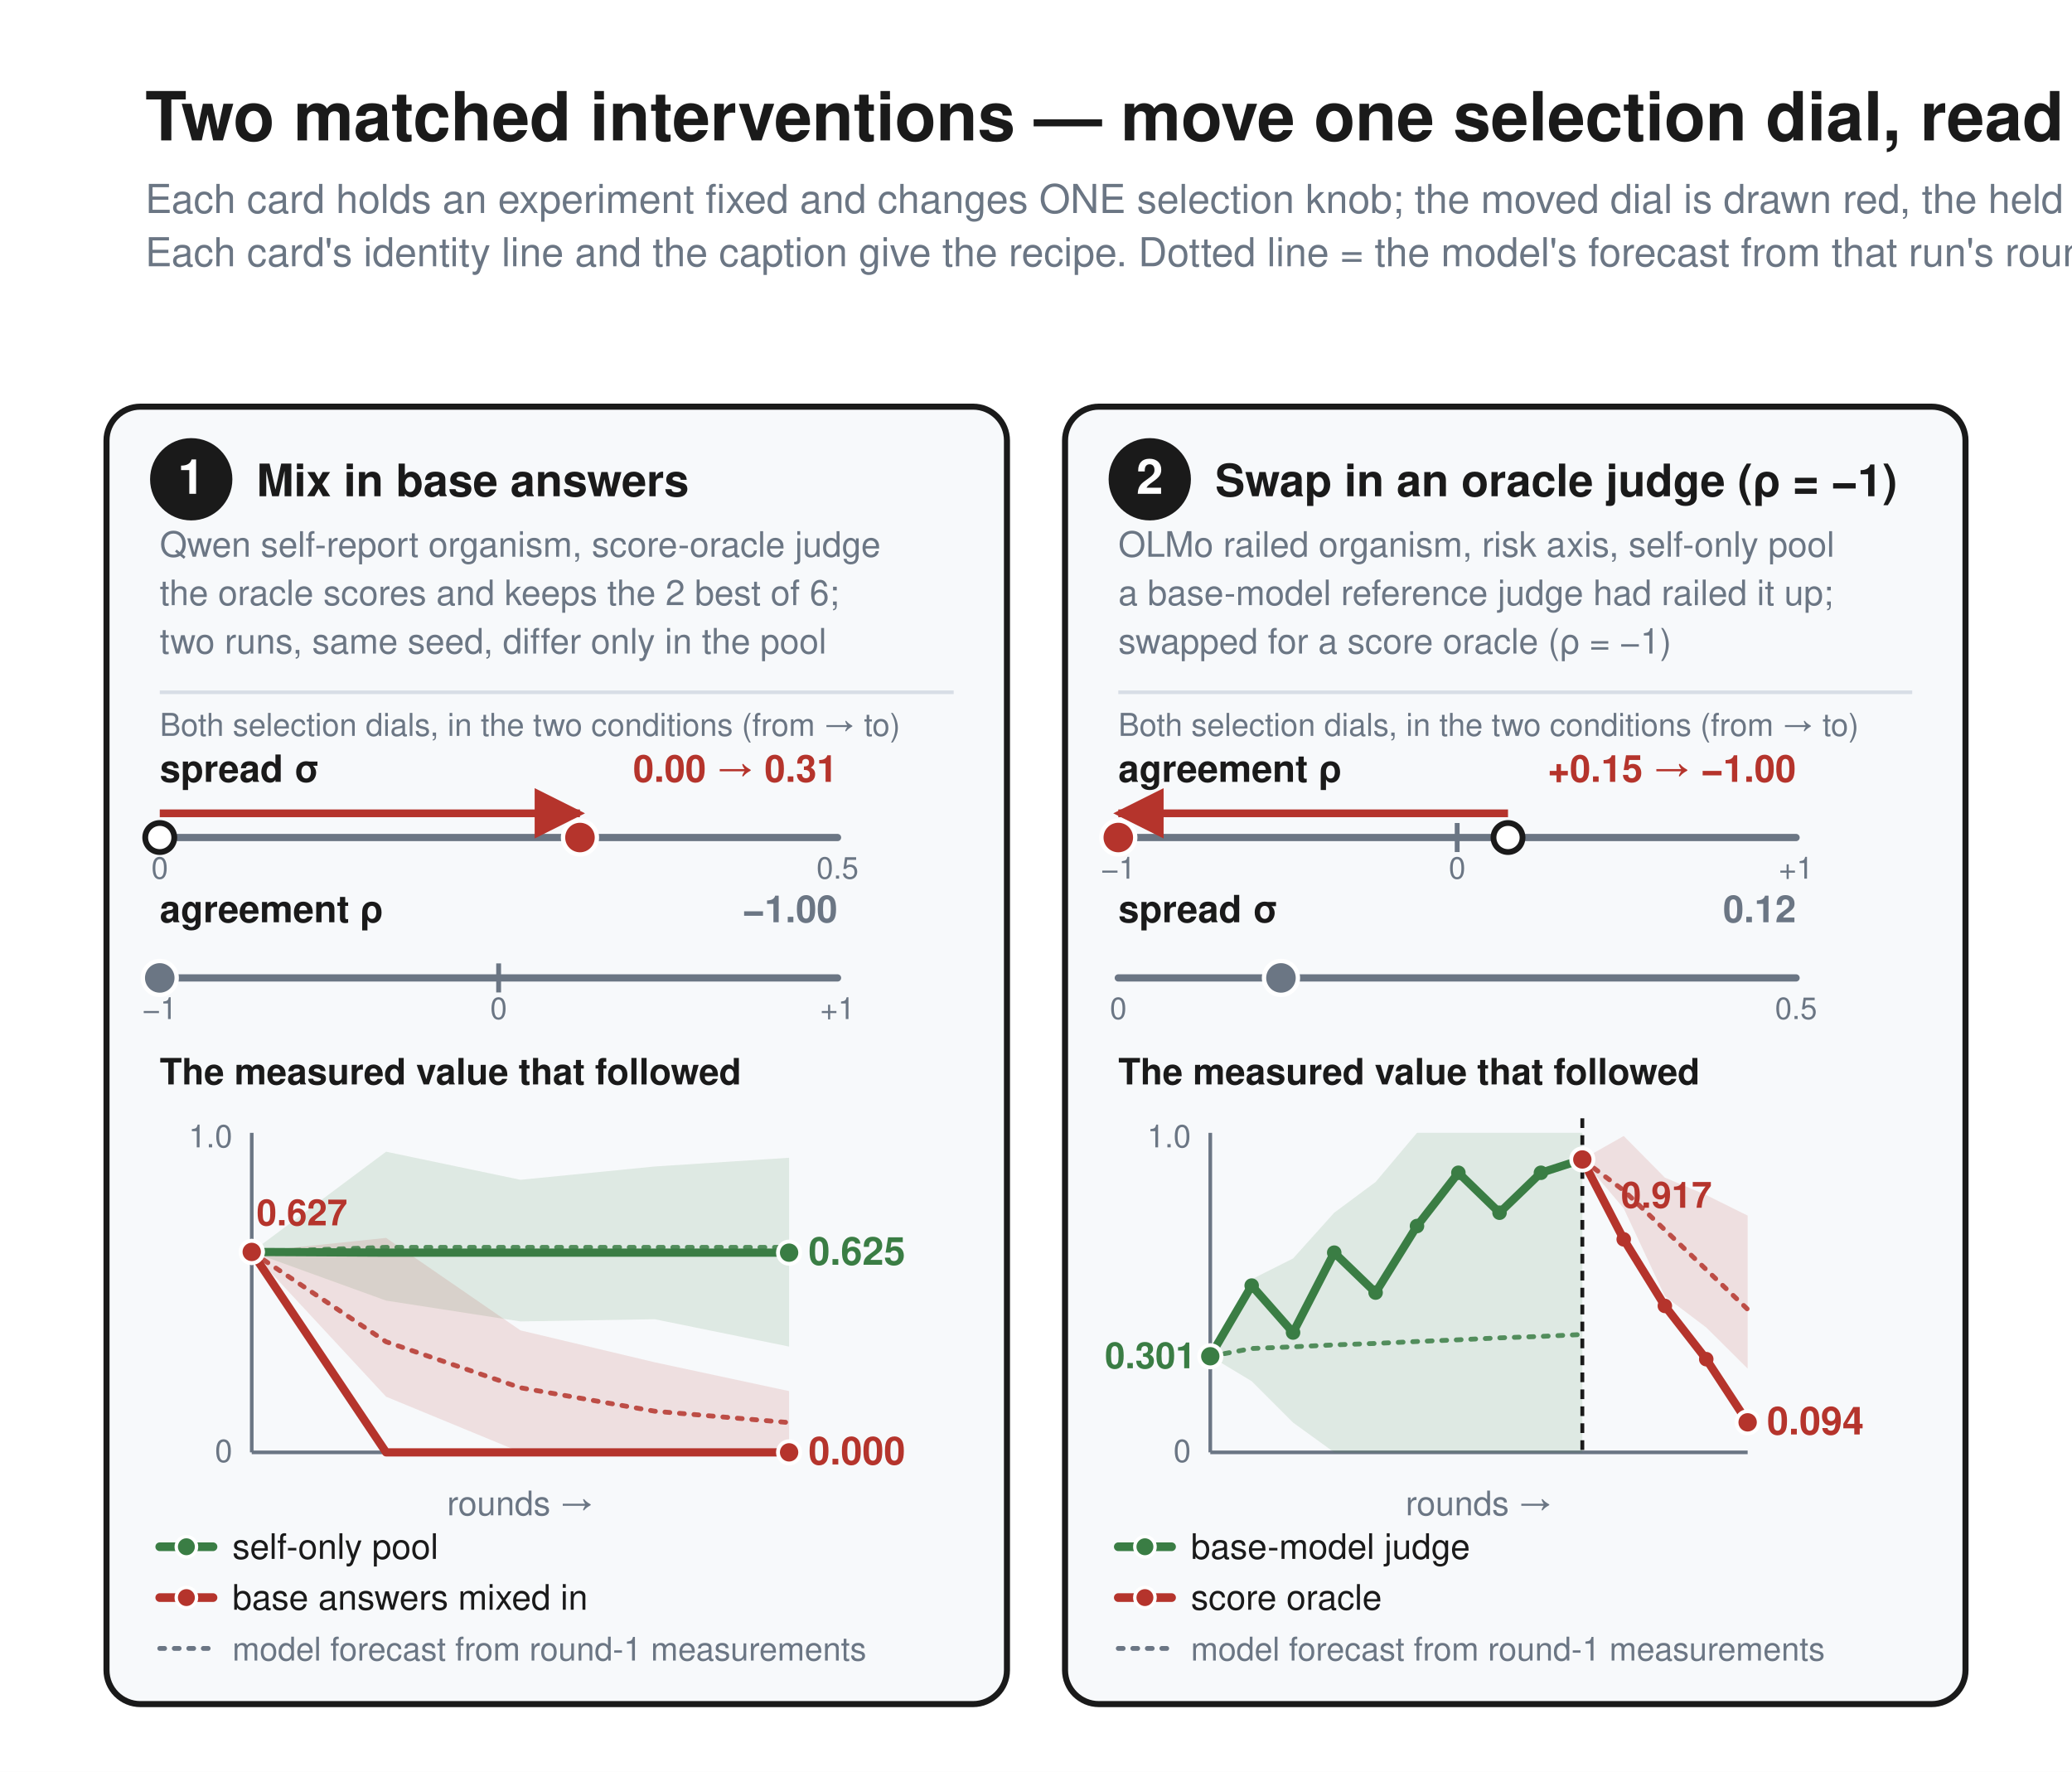
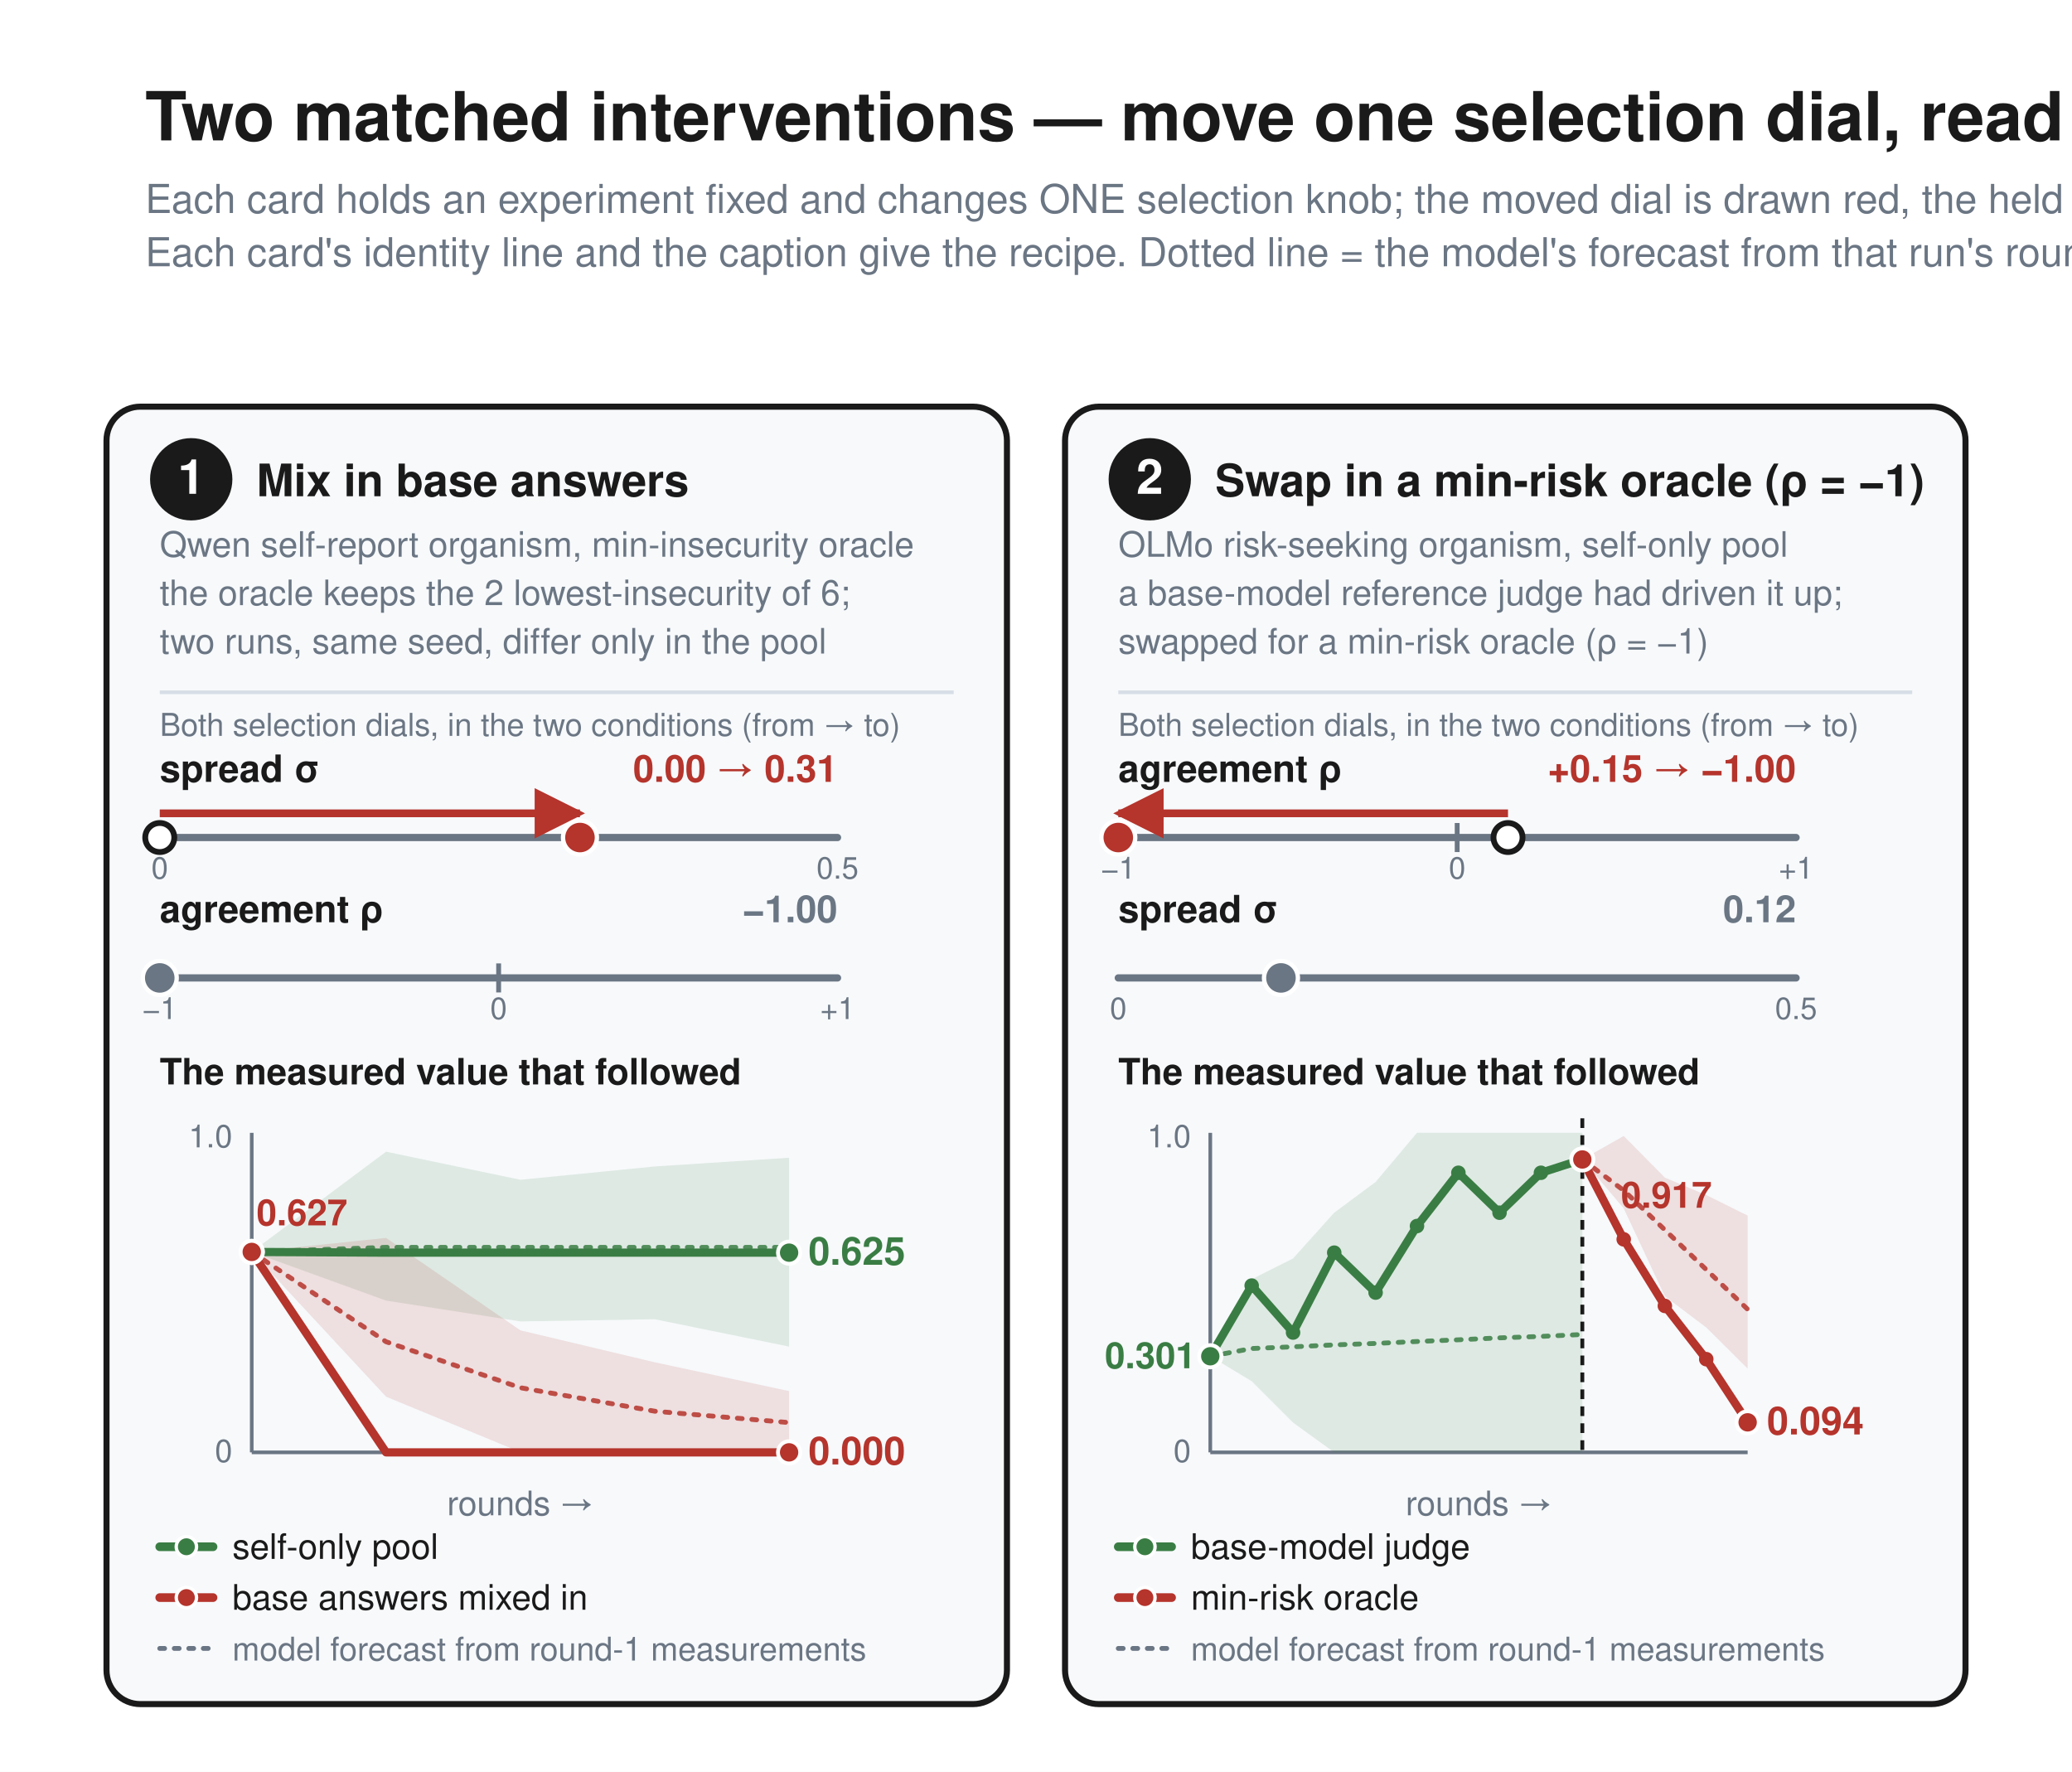
<svg xmlns="http://www.w3.org/2000/svg" viewBox="0 0 856 732" font-family="Helvetica, Arial, sans-serif">
  <rect width="856" height="732" fill="white" />
  <defs>
    <marker id="arr" viewBox="0 0 10 10" refX="9" refY="5" markerWidth="6" markerHeight="6" orient="auto-start-reverse">
      <path d="M 0 0 L 10 5 L 0 10 z" fill="#1a1a1a" />
    </marker>
    <marker id="arrR" viewBox="0 0 10 10" refX="9" refY="5" markerWidth="6.5" markerHeight="6.5" orient="auto-start-reverse">
      <path d="M 0 0 L 10 5 L 0 10 z" fill="#b5342c" />
    </marker>
    <marker id="arrK" viewBox="0 0 10 10" refX="9" refY="5" markerWidth="6.5" markerHeight="6.5" orient="auto-start-reverse">
      <path d="M 0 0 L 10 5 L 0 10 z" fill="#1a1a1a" />
    </marker>
    <marker id="arrG" viewBox="0 0 10 10" refX="9" refY="5" markerWidth="6" markerHeight="6" orient="auto-start-reverse">
      <path d="M 0 0 L 10 5 L 0 10 z" fill="#6b7684" />
    </marker>
  </defs>
  <text x="60" y="58" font-family="Helvetica, Arial, sans-serif" font-size="28" fill="#1a1a1a" font-weight="bold" text-anchor="start">Two matched interventions — move one selection dial, read the value that follows</text>
  <text x="60" y="88" font-family="Helvetica, Arial, sans-serif" font-size="16.5" fill="#6b7684" font-weight="normal" text-anchor="start">Each card holds an experiment fixed and changes ONE selection knob; the moved dial is drawn red, the held dial gray.</text>
  <text x="60" y="110" font-family="Helvetica, Arial, sans-serif" font-size="16.5" fill="#6b7684" font-weight="normal" text-anchor="start">Each card's identity line and the caption give the recipe. Dotted line = the model's forecast from that run's round-1 measurements; shaded band = its 80% range.</text>
  <rect x="44" y="168" width="372" height="536" rx="14" fill="#f7f9fb" stroke="#1a1a1a" stroke-width="2.5" />
  <circle cx="79" cy="198" r="17" fill="#1a1a1a" />
  <text x="79" y="204" font-family="Helvetica, Arial, sans-serif" font-size="20" fill="white" font-weight="bold" text-anchor="middle">1</text>
  <text x="106" y="205" font-family="Helvetica, Arial, sans-serif" font-size="18.5" fill="#1a1a1a" font-weight="bold" text-anchor="start">Mix in base answers</text>
-   <text x="66" y="230" font-family="Helvetica, Arial, sans-serif" font-size="14.5" fill="#6b7684" font-weight="normal" text-anchor="start">Qwen self-report organism, score-oracle judge</text>
-   <text x="66" y="250" font-family="Helvetica, Arial, sans-serif" font-size="14.5" fill="#6b7684" font-weight="normal" text-anchor="start">the oracle scores and keeps the 2 best of 6;</text>
+   <text x="66" y="230" font-family="Helvetica, Arial, sans-serif" font-size="14.5" fill="#6b7684" font-weight="normal" text-anchor="start">Qwen self-report organism, min-insecurity oracle</text>
+   <text x="66" y="250" font-family="Helvetica, Arial, sans-serif" font-size="14.5" fill="#6b7684" font-weight="normal" text-anchor="start">the oracle keeps the 2 lowest-insecurity of 6;</text>
  <text x="66" y="270" font-family="Helvetica, Arial, sans-serif" font-size="14.5" fill="#6b7684" font-weight="normal" text-anchor="start">two runs, same seed, differ only in the pool</text>
  <line x1="66" y1="286" x2="394" y2="286" stroke="#d8dee6" stroke-width="1.5" />
  <text x="66" y="304" font-family="Helvetica, Arial, sans-serif" font-size="13" fill="#6b7684" font-weight="normal" text-anchor="start">Both selection dials, in the two conditions (from → to)</text>
  <text x="66" y="323" font-family="Helvetica, Arial, sans-serif" font-size="15.5" fill="#1a1a1a" font-weight="bold" text-anchor="start">spread σ</text>
  <text x="346" y="323" font-family="Helvetica, Arial, sans-serif" font-size="15.5" fill="#b5342c" font-weight="bold" text-anchor="end">0.00 → 0.31</text>
  <line x1="66" y1="346" x2="346" y2="346" stroke="#6b7684" stroke-width="3" stroke-linecap="round" />
  <text x="66" y="363" font-family="Helvetica, Arial, sans-serif" font-size="12.5" fill="#6b7684" font-weight="normal" text-anchor="middle">0</text>
  <text x="346" y="363" font-family="Helvetica, Arial, sans-serif" font-size="12.5" fill="#6b7684" font-weight="normal" text-anchor="middle">0.5</text>
  <line x1="66.0" y1="336" x2="239.6" y2="336" stroke="#b5342c" stroke-width="3.2" marker-end="url(#arrR)" />
  <circle cx="66.0" cy="346" r="6" fill="white" stroke="#1a1a1a" stroke-width="2.4" />
  <circle cx="239.6" cy="346" r="7" fill="#b5342c" stroke="white" stroke-width="1.8" />
  <text x="66" y="381" font-family="Helvetica, Arial, sans-serif" font-size="15.5" fill="#1a1a1a" font-weight="bold" text-anchor="start">agreement ρ</text>
  <text x="346" y="381" font-family="Helvetica, Arial, sans-serif" font-size="15.5" fill="#6b7684" font-weight="bold" text-anchor="end">−1.00</text>
  <line x1="66" y1="404" x2="346" y2="404" stroke="#6b7684" stroke-width="3" stroke-linecap="round" />
  <line x1="206.0" y1="398" x2="206.0" y2="410" stroke="#6b7684" stroke-width="2" />
  <text x="66" y="421" font-family="Helvetica, Arial, sans-serif" font-size="12.5" fill="#6b7684" font-weight="normal" text-anchor="middle">−1</text>
  <text x="206.0" y="421" font-family="Helvetica, Arial, sans-serif" font-size="12.5" fill="#6b7684" font-weight="normal" text-anchor="middle">0</text>
  <text x="346" y="421" font-family="Helvetica, Arial, sans-serif" font-size="12.5" fill="#6b7684" font-weight="normal" text-anchor="middle">+1</text>
  <circle cx="66.0" cy="404" r="7" fill="#6b7684" stroke="white" stroke-width="1.8" />
  <text x="66" y="448" font-family="Helvetica, Arial, sans-serif" font-size="15" fill="#1a1a1a" font-weight="bold" text-anchor="start">The measured value that followed</text>
  <polygon points="104.0,517.2 159.5,475.8 215.0,487.4 270.5,481.9 326.0,478.3 326.0,556.3 270.5,545.0 215.0,545.9 159.5,537.3 104.0,517.2" fill="#3a7d44" fill-opacity="0.13" />
  <polygon points="104.0,517.2 159.5,511.4 215.0,549.6 270.5,562.8 326.0,574.7 326.0,600.0 270.5,600.0 215.0,599.9 159.5,577.0 104.0,517.2" fill="#b5342c" fill-opacity="0.13" />
  <polyline points="104.0,517.2 159.5,515.3 215.0,515.3 270.5,515.3 326.0,515.3" fill="none" stroke="#3a7d44" stroke-width="2" stroke-dasharray="2 4" stroke-linecap="round" stroke-opacity="0.85" />
  <polyline points="104.0,517.2 159.5,554.3 215.0,573.3 270.5,583.0 326.0,587.7" fill="none" stroke="#b5342c" stroke-width="2" stroke-dasharray="2 4" stroke-linecap="round" stroke-opacity="0.85" />
  <line x1="104" y1="600" x2="326" y2="600" stroke="#6b7684" stroke-width="1.5" />
  <line x1="104" y1="468" x2="104" y2="600" stroke="#6b7684" stroke-width="1.5" />
  <text x="96" y="474" font-family="Helvetica, Arial, sans-serif" font-size="13" fill="#6b7684" font-weight="normal" text-anchor="end">1.0</text>
  <text x="96" y="604" font-family="Helvetica, Arial, sans-serif" font-size="13" fill="#6b7684" font-weight="normal" text-anchor="end">0</text>
  <polyline points="104.0,517.2 159.5,517.5 215.0,517.5 270.5,517.5 326.0,517.5" fill="none" stroke="#3a7d44" stroke-width="3.4" stroke-linejoin="round" stroke-linecap="round" />
  <circle cx="104.0" cy="517.2" r="4.6" fill="#3a7d44" stroke="white" stroke-width="1.6" />
  <circle cx="326.0" cy="517.5" r="4.6" fill="#3a7d44" stroke="white" stroke-width="1.6" />
  <text x="334.0" y="522.5" font-family="Helvetica, Arial, sans-serif" font-size="16" fill="#3a7d44" font-weight="bold" text-anchor="start">0.625</text>
  <polyline points="104.0,517.2 159.5,600.0 215.0,600.0 270.5,600.0 326.0,600.0" fill="none" stroke="#b5342c" stroke-width="3.4" stroke-linejoin="round" stroke-linecap="round" />
  <circle cx="104.0" cy="517.2" r="4.6" fill="#b5342c" stroke="white" stroke-width="1.6" />
  <circle cx="326.0" cy="600.0" r="4.6" fill="#b5342c" stroke="white" stroke-width="1.6" />
  <text x="106.0" y="506.236" font-family="Helvetica, Arial, sans-serif" font-size="15" fill="#b5342c" font-weight="bold" text-anchor="start">0.627</text>
  <text x="334.0" y="605.0" font-family="Helvetica, Arial, sans-serif" font-size="16" fill="#b5342c" font-weight="bold" text-anchor="start">0.000</text>
  <text x="215.0" y="626" font-family="Helvetica, Arial, sans-serif" font-size="14" fill="#6b7684" font-weight="normal" text-anchor="middle">rounds →</text>
  <line x1="66" y1="639" x2="88" y2="639" stroke="#3a7d44" stroke-width="3.6" stroke-linecap="round" />
  <circle cx="77" cy="639" r="4.2" fill="#3a7d44" stroke="white" stroke-width="1.4" />
  <text x="96" y="644" font-family="Helvetica, Arial, sans-serif" font-size="14.5" fill="#1a1a1a" font-weight="normal" text-anchor="start">self-only pool</text>
  <line x1="66" y1="660" x2="88" y2="660" stroke="#b5342c" stroke-width="3.6" stroke-linecap="round" />
  <circle cx="77" cy="660" r="4.2" fill="#b5342c" stroke="white" stroke-width="1.4" />
  <text x="96" y="665" font-family="Helvetica, Arial, sans-serif" font-size="14.5" fill="#1a1a1a" font-weight="normal" text-anchor="start">base answers mixed in</text>
  <line x1="66" y1="681" x2="88" y2="681" stroke="#6b7684" stroke-width="2" stroke-dasharray="2 4" stroke-linecap="round" />
  <text x="96" y="686" font-family="Helvetica, Arial, sans-serif" font-size="13.5" fill="#6b7684" font-weight="normal" text-anchor="start">model forecast from round-1 measurements</text>
  <rect x="440" y="168" width="372" height="536" rx="14" fill="#f7f9fb" stroke="#1a1a1a" stroke-width="2.5" />
  <circle cx="475" cy="198" r="17" fill="#1a1a1a" />
  <text x="475" y="204" font-family="Helvetica, Arial, sans-serif" font-size="20" fill="white" font-weight="bold" text-anchor="middle">2</text>
-   <text x="502" y="205" font-family="Helvetica, Arial, sans-serif" font-size="18.5" fill="#1a1a1a" font-weight="bold" text-anchor="start">Swap in an oracle judge (ρ = −1)</text>
-   <text x="462" y="230" font-family="Helvetica, Arial, sans-serif" font-size="14.5" fill="#6b7684" font-weight="normal" text-anchor="start">OLMo railed organism, risk axis, self-only pool</text>
-   <text x="462" y="250" font-family="Helvetica, Arial, sans-serif" font-size="14.5" fill="#6b7684" font-weight="normal" text-anchor="start">a base-model reference judge had railed it up;</text>
-   <text x="462" y="270" font-family="Helvetica, Arial, sans-serif" font-size="14.5" fill="#6b7684" font-weight="normal" text-anchor="start">swapped for a score oracle (ρ = −1)</text>
+   <text x="502" y="205" font-family="Helvetica, Arial, sans-serif" font-size="18.5" fill="#1a1a1a" font-weight="bold" text-anchor="start">Swap in a min-risk oracle (ρ = −1)</text>
+   <text x="462" y="230" font-family="Helvetica, Arial, sans-serif" font-size="14.5" fill="#6b7684" font-weight="normal" text-anchor="start">OLMo risk-seeking organism, self-only pool</text>
+   <text x="462" y="250" font-family="Helvetica, Arial, sans-serif" font-size="14.5" fill="#6b7684" font-weight="normal" text-anchor="start">a base-model reference judge had driven it up;</text>
+   <text x="462" y="270" font-family="Helvetica, Arial, sans-serif" font-size="14.5" fill="#6b7684" font-weight="normal" text-anchor="start">swapped for a min-risk oracle (ρ = −1)</text>
  <line x1="462" y1="286" x2="790" y2="286" stroke="#d8dee6" stroke-width="1.5" />
  <text x="462" y="304" font-family="Helvetica, Arial, sans-serif" font-size="13" fill="#6b7684" font-weight="normal" text-anchor="start">Both selection dials, in the two conditions (from → to)</text>
  <text x="462" y="323" font-family="Helvetica, Arial, sans-serif" font-size="15.5" fill="#1a1a1a" font-weight="bold" text-anchor="start">agreement ρ</text>
  <text x="742" y="323" font-family="Helvetica, Arial, sans-serif" font-size="15.5" fill="#b5342c" font-weight="bold" text-anchor="end">+0.15 → −1.00</text>
  <line x1="462" y1="346" x2="742" y2="346" stroke="#6b7684" stroke-width="3" stroke-linecap="round" />
  <line x1="602.0" y1="340" x2="602.0" y2="352" stroke="#6b7684" stroke-width="2" />
  <text x="462" y="363" font-family="Helvetica, Arial, sans-serif" font-size="12.5" fill="#6b7684" font-weight="normal" text-anchor="middle">−1</text>
  <text x="602.0" y="363" font-family="Helvetica, Arial, sans-serif" font-size="12.5" fill="#6b7684" font-weight="normal" text-anchor="middle">0</text>
  <text x="742" y="363" font-family="Helvetica, Arial, sans-serif" font-size="12.5" fill="#6b7684" font-weight="normal" text-anchor="middle">+1</text>
  <line x1="623.0" y1="336" x2="462.0" y2="336" stroke="#b5342c" stroke-width="3.2" marker-end="url(#arrR)" />
  <circle cx="623.0" cy="346" r="6" fill="white" stroke="#1a1a1a" stroke-width="2.4" />
  <circle cx="462.0" cy="346" r="7" fill="#b5342c" stroke="white" stroke-width="1.8" />
  <text x="462" y="381" font-family="Helvetica, Arial, sans-serif" font-size="15.5" fill="#1a1a1a" font-weight="bold" text-anchor="start">spread σ</text>
  <text x="742" y="381" font-family="Helvetica, Arial, sans-serif" font-size="15.5" fill="#6b7684" font-weight="bold" text-anchor="end">0.12</text>
  <line x1="462" y1="404" x2="742" y2="404" stroke="#6b7684" stroke-width="3" stroke-linecap="round" />
  <text x="462" y="421" font-family="Helvetica, Arial, sans-serif" font-size="12.5" fill="#6b7684" font-weight="normal" text-anchor="middle">0</text>
  <text x="742" y="421" font-family="Helvetica, Arial, sans-serif" font-size="12.5" fill="#6b7684" font-weight="normal" text-anchor="middle">0.5</text>
  <circle cx="529.2" cy="404" r="7" fill="#6b7684" stroke="white" stroke-width="1.8" />
  <text x="462" y="448" font-family="Helvetica, Arial, sans-serif" font-size="15" fill="#1a1a1a" font-weight="bold" text-anchor="start">The measured value that followed</text>
  <line x1="500" y1="600" x2="722" y2="600" stroke="#6b7684" stroke-width="1.5" />
  <line x1="500" y1="468" x2="500" y2="600" stroke="#6b7684" stroke-width="1.5" />
  <text x="492" y="474" font-family="Helvetica, Arial, sans-serif" font-size="13" fill="#6b7684" font-weight="normal" text-anchor="end">1.0</text>
  <text x="492" y="604" font-family="Helvetica, Arial, sans-serif" font-size="13" fill="#6b7684" font-weight="normal" text-anchor="end">0</text>
  <polygon points="500.0,560.3 517.1,528.5 534.2,519.9 551.2,501.0 568.3,488.3 585.4,468.0 602.5,468.0 619.5,468.0 636.6,468.0 653.7,468.0 653.7,600.0 636.6,600.0 619.5,600.0 602.5,600.0 585.4,600.0 568.3,600.0 551.2,600.0 534.2,587.7 517.1,570.6 500.0,560.3" fill="#3a7d44" fill-opacity="0.13" />
  <polygon points="653.7,479.0 670.8,469.3 687.8,486.5 704.9,493.7 722.0,502.2 722.0,565.4 704.9,548.4 687.8,535.5 670.8,499.2 653.7,479.0" fill="#b5342c" fill-opacity="0.13" />
  <polyline points="500.0,560.3 517.1,557.1 534.2,556.4 551.2,555.6 568.3,555.0 585.4,554.2 602.5,553.5 619.5,552.7 636.6,552.1 653.7,551.3" fill="none" stroke="#3a7d44" stroke-width="2" stroke-dasharray="2 4" stroke-linecap="round" stroke-opacity="0.85" />
  <polyline points="653.7,479.0 670.8,491.8 687.8,508.1 704.9,524.5 722.0,540.9" fill="none" stroke="#b5342c" stroke-width="2" stroke-dasharray="2 4" stroke-linecap="round" stroke-opacity="0.85" />
  <line x1="653.7" y1="462" x2="653.7" y2="600" stroke="#1a1a1a" stroke-width="1.6" stroke-dasharray="4 3" />
  <polyline points="500.0,560.3 517.1,531.1 534.2,550.5 551.2,517.5 568.3,534.0 585.4,506.5 602.5,484.5 619.5,501.0 636.6,484.5 653.7,479.0" fill="none" stroke="#3a7d44" stroke-width="3.4" stroke-linejoin="round" stroke-linecap="round" />
  <polyline points="653.7,479.0 670.8,512.0 687.8,539.5 704.9,561.5 722.0,587.6" fill="none" stroke="#b5342c" stroke-width="3.4" stroke-linejoin="round" stroke-linecap="round" />
  <circle cx="500.0" cy="560.3" r="3" fill="#3a7d44" />
  <circle cx="517.1" cy="531.1" r="3" fill="#3a7d44" />
  <circle cx="534.2" cy="550.5" r="3" fill="#3a7d44" />
  <circle cx="551.2" cy="517.5" r="3" fill="#3a7d44" />
  <circle cx="568.3" cy="534.0" r="3" fill="#3a7d44" />
  <circle cx="585.4" cy="506.5" r="3" fill="#3a7d44" />
  <circle cx="602.5" cy="484.5" r="3" fill="#3a7d44" />
  <circle cx="619.5" cy="501.0" r="3" fill="#3a7d44" />
  <circle cx="636.6" cy="484.5" r="3" fill="#3a7d44" />
  <circle cx="653.7" cy="479.0" r="3" fill="#b5342c" />
  <circle cx="670.8" cy="512.0" r="3" fill="#b5342c" />
  <circle cx="687.8" cy="539.5" r="3" fill="#b5342c" />
  <circle cx="704.9" cy="561.5" r="3" fill="#b5342c" />
  <circle cx="722.0" cy="587.6" r="3" fill="#b5342c" />
  <circle cx="500.0" cy="560.3" r="4.6" fill="#3a7d44" stroke="white" stroke-width="1.6" />
  <circle cx="653.7" cy="479.0" r="4.6" fill="#b5342c" stroke="white" stroke-width="1.6" />
  <circle cx="722.0" cy="587.6" r="4.6" fill="#b5342c" stroke="white" stroke-width="1.6" />
  <text x="494.0" y="565.268" font-family="Helvetica, Arial, sans-serif" font-size="15" fill="#3a7d44" font-weight="bold" text-anchor="end">0.301</text>
  <text x="669.692" y="498.956" font-family="Helvetica, Arial, sans-serif" font-size="15" fill="#b5342c" font-weight="bold" text-anchor="start">0.917</text>
  <text x="730.0" y="592.592" font-family="Helvetica, Arial, sans-serif" font-size="16" fill="#b5342c" font-weight="bold" text-anchor="start">0.094</text>
  <text x="611.0" y="626" font-family="Helvetica, Arial, sans-serif" font-size="14" fill="#6b7684" font-weight="normal" text-anchor="middle">rounds →</text>
  <line x1="462" y1="639" x2="484" y2="639" stroke="#3a7d44" stroke-width="3.6" stroke-linecap="round" />
  <circle cx="473" cy="639" r="4.2" fill="#3a7d44" stroke="white" stroke-width="1.4" />
  <text x="492" y="644" font-family="Helvetica, Arial, sans-serif" font-size="14.5" fill="#1a1a1a" font-weight="normal" text-anchor="start">base-model judge</text>
  <line x1="462" y1="660" x2="484" y2="660" stroke="#b5342c" stroke-width="3.6" stroke-linecap="round" />
  <circle cx="473" cy="660" r="4.2" fill="#b5342c" stroke="white" stroke-width="1.4" />
-   <text x="492" y="665" font-family="Helvetica, Arial, sans-serif" font-size="14.5" fill="#1a1a1a" font-weight="normal" text-anchor="start">score oracle</text>
+   <text x="492" y="665" font-family="Helvetica, Arial, sans-serif" font-size="14.5" fill="#1a1a1a" font-weight="normal" text-anchor="start">min-risk oracle</text>
  <line x1="462" y1="681" x2="484" y2="681" stroke="#6b7684" stroke-width="2" stroke-dasharray="2 4" stroke-linecap="round" />
  <text x="492" y="686" font-family="Helvetica, Arial, sans-serif" font-size="13.5" fill="#6b7684" font-weight="normal" text-anchor="start">model forecast from round-1 measurements</text>
</svg>
